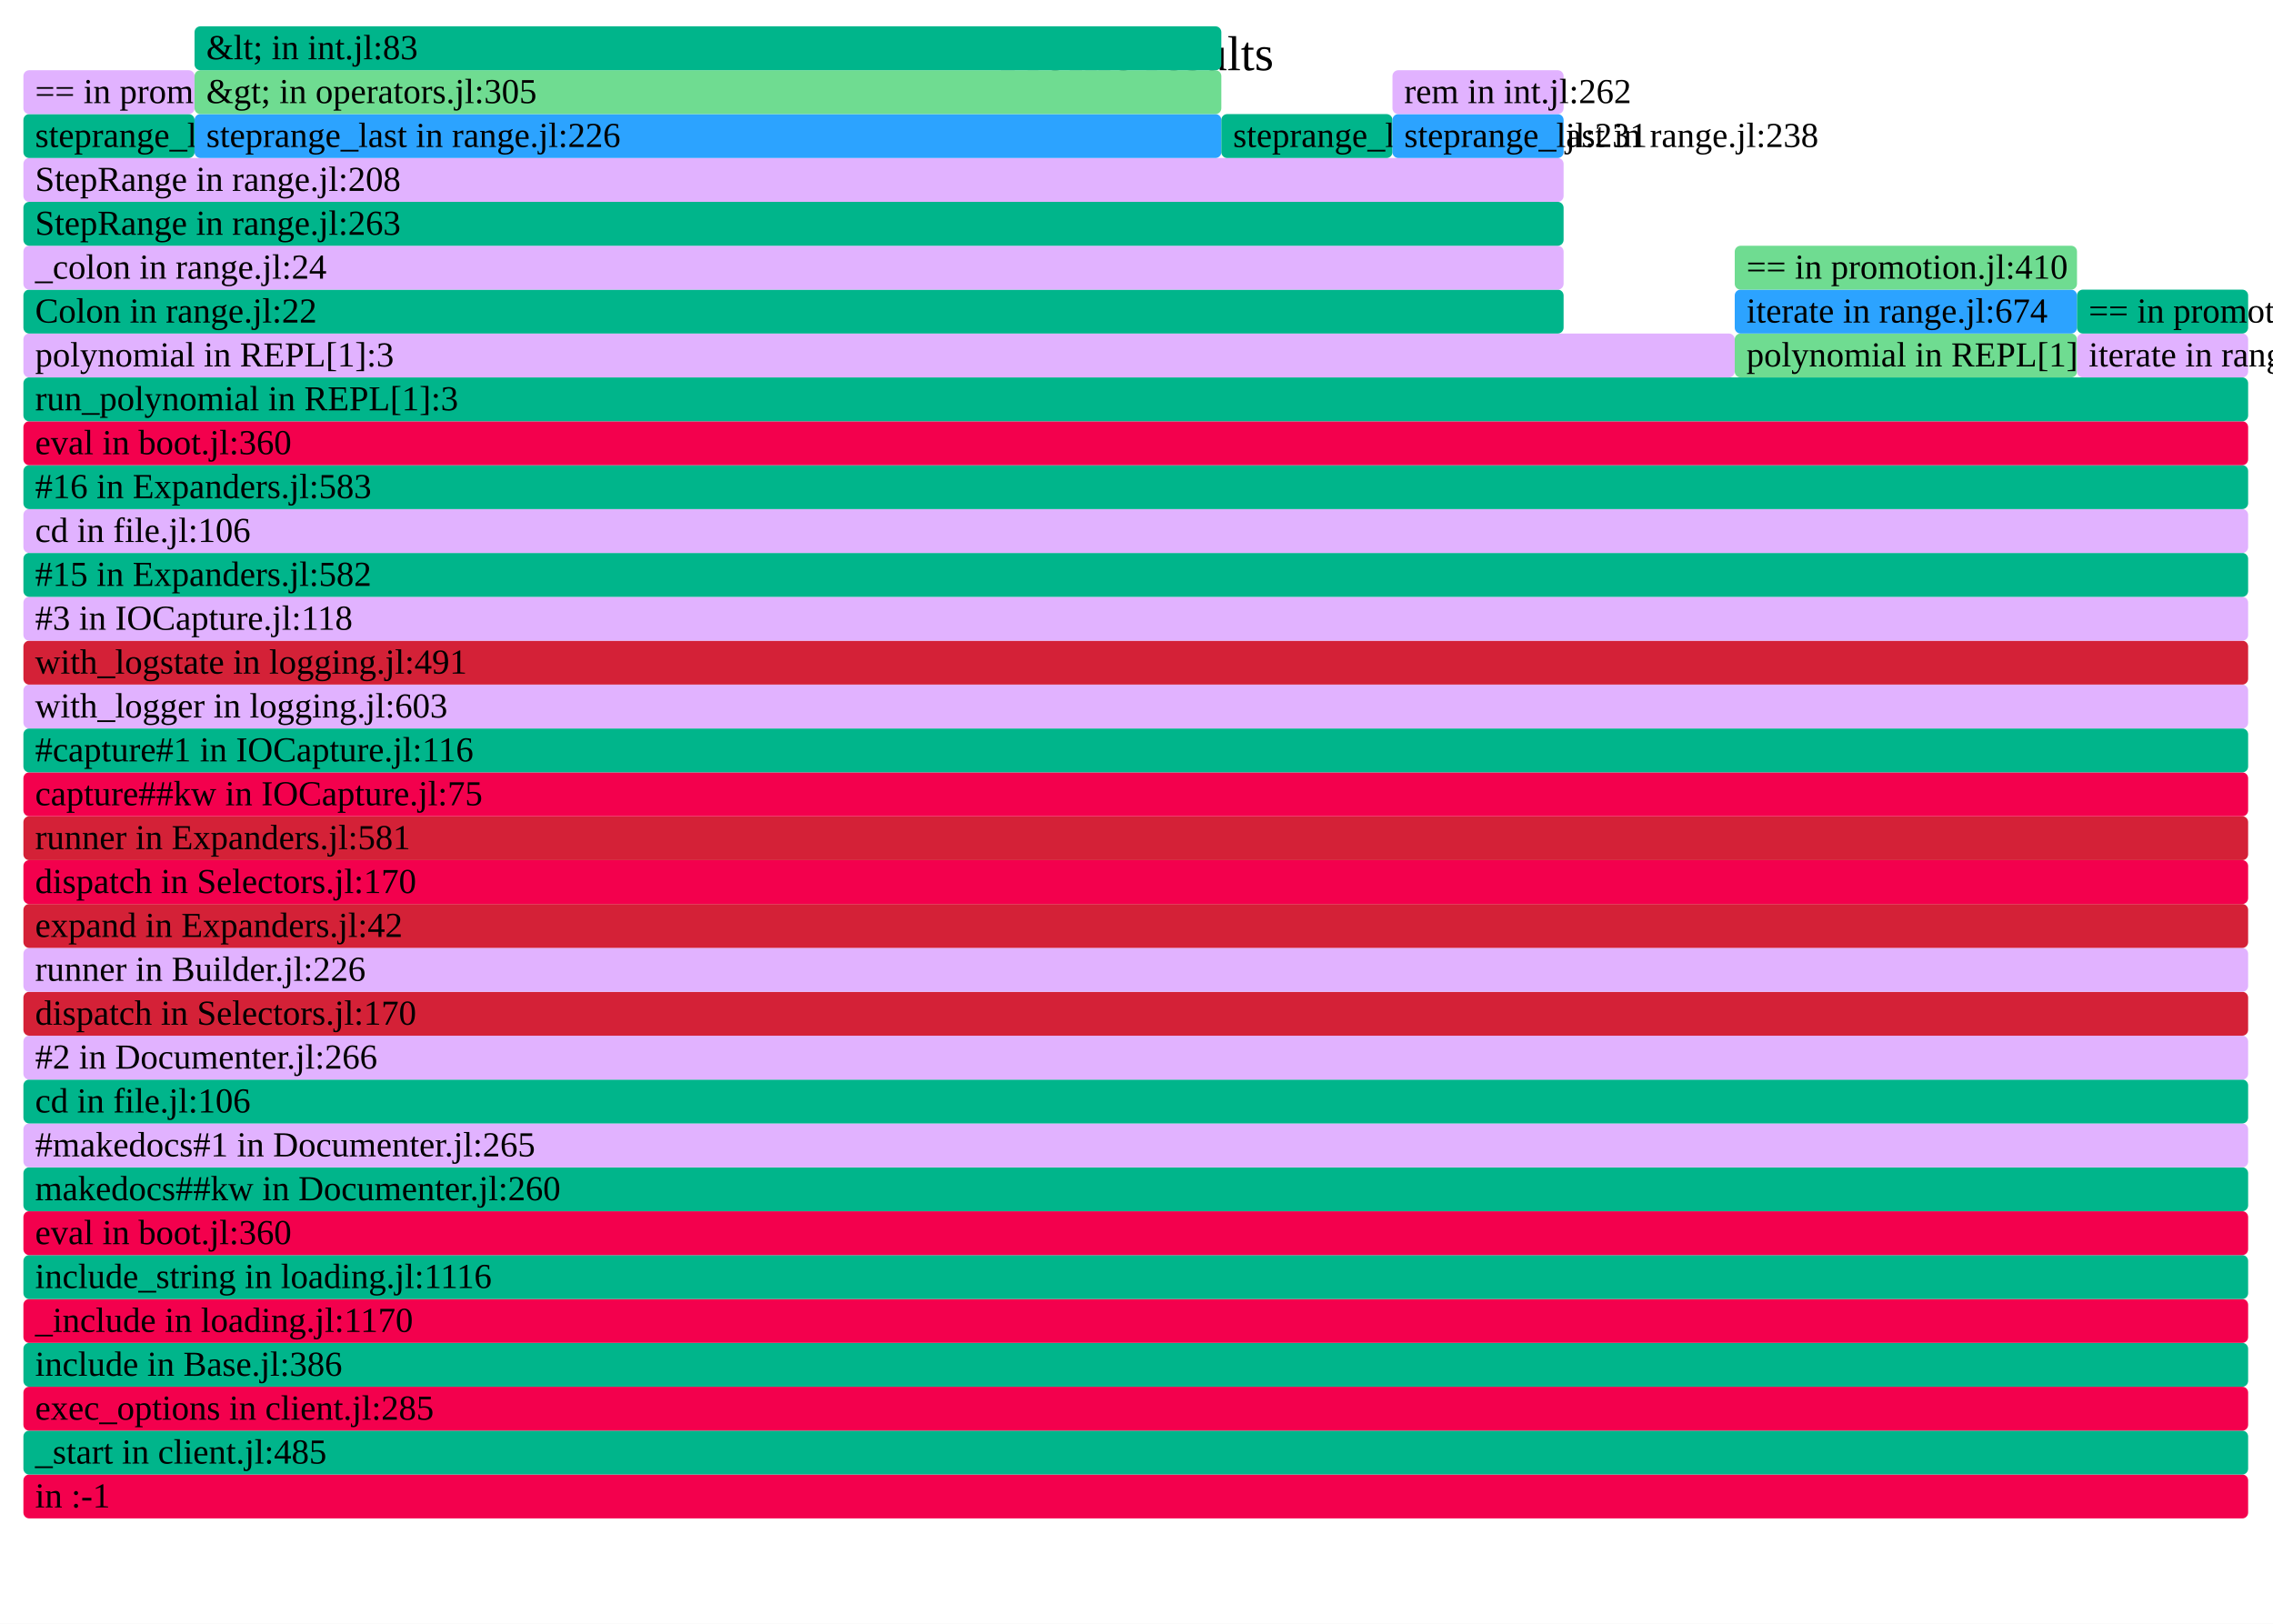
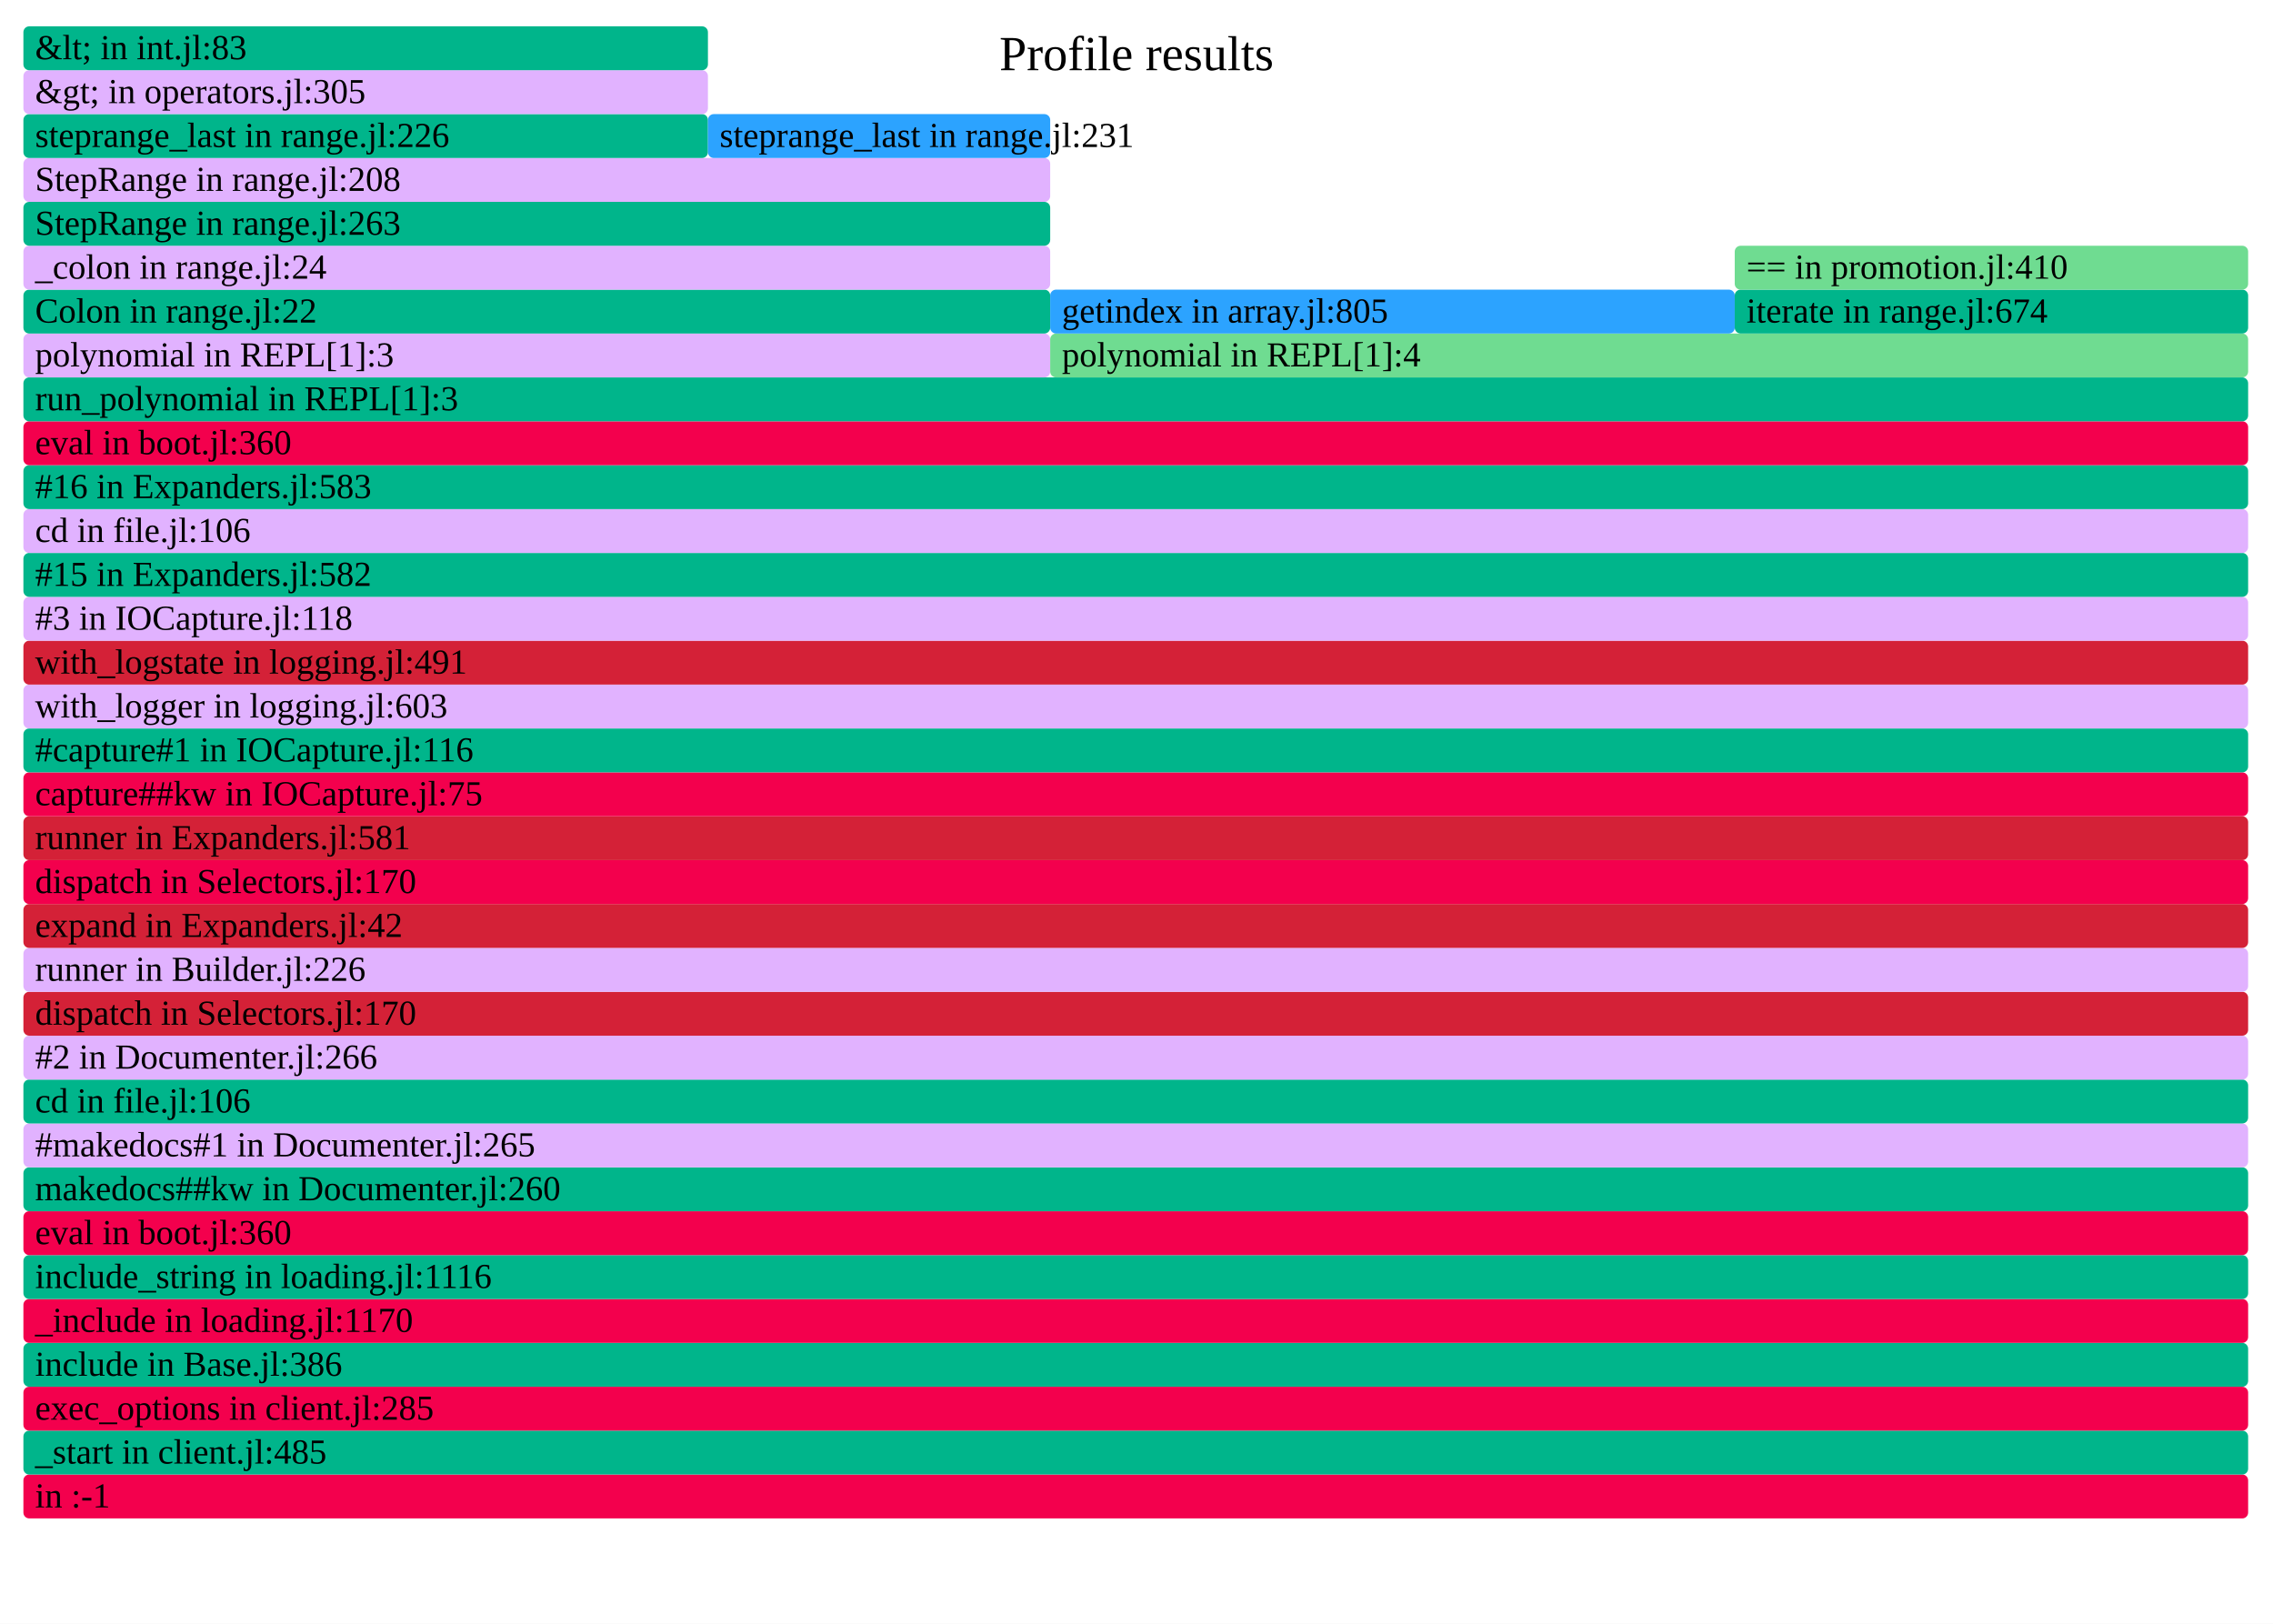
- <svg xmlns="http://www.w3.org/2000/svg" version="1.1" width="777" height="555" viewBox="0 0 777 555" id="fig-349151d63a0b4081a56ccfeff96ac48b">
+ <svg xmlns="http://www.w3.org/2000/svg" version="1.1" width="777" height="555" viewBox="0 0 777 555" id="fig-86542f899b5d41dc9a0e25c2b3490f52">
  <defs>
-     <clipPath id="fig-349151d63a0b4081a56ccfeff96ac48b-clip">
+     <clipPath id="fig-86542f899b5d41dc9a0e25c2b3490f52-clip">
      <rect x="0" y="0" width="777" height="555" />
    </clipPath>
  </defs>
  <style type="text/css">
-     #fig-349151d63a0b4081a56ccfeff96ac48b text {
+     #fig-86542f899b5d41dc9a0e25c2b3490f52 text {
        pointer-events: none;
        font-family: inherit;
        font-size: 12px;
        fill: #000000;
    }
-     text#fig-349151d63a0b4081a56ccfeff96ac48b-caption {
+     text#fig-86542f899b5d41dc9a0e25c2b3490f52-caption {
        font-size: 16.8px;
        fill: #000000;
        text-anchor: middle;
    }
-     #fig-349151d63a0b4081a56ccfeff96ac48b-bg {
+     #fig-86542f899b5d41dc9a0e25c2b3490f52-bg {
        fill: #FFFFFF;
    }
-     #fig-349151d63a0b4081a56ccfeff96ac48b-viewport rect, #fig-349151d63a0b4081a56ccfeff96ac48b-viewport path {
+     #fig-86542f899b5d41dc9a0e25c2b3490f52-viewport rect, #fig-86542f899b5d41dc9a0e25c2b3490f52-viewport path {
        vector-effect: non-scaling-stroke;
        fill-opacity: 1;
    }
-     #fig-349151d63a0b4081a56ccfeff96ac48b-viewport text {
+     #fig-86542f899b5d41dc9a0e25c2b3490f52-viewport text {
        stroke: #000000;
        stroke-width: 0;
        stroke-opacity: 0.35;
    }
-     #fig-349151d63a0b4081a56ccfeff96ac48b-viewport rect:hover, #fig-349151d63a0b4081a56ccfeff96ac48b-viewport path:hover {
+     #fig-86542f899b5d41dc9a0e25c2b3490f52-viewport rect:hover, #fig-86542f899b5d41dc9a0e25c2b3490f52-viewport path:hover {
        fill-opacity: 0.75;
        stroke: #000000;
        stroke-width: 0.5;
    }
-     #fig-349151d63a0b4081a56ccfeff96ac48b-viewport + rect {
+     #fig-86542f899b5d41dc9a0e25c2b3490f52-viewport + rect {
        fill: #FFFFFF;
        opacity: 0.8;
    }
-     text#fig-349151d63a0b4081a56ccfeff96ac48b-details{
+     text#fig-86542f899b5d41dc9a0e25c2b3490f52-details{
        fill: #000000;
    }
</style>
-   <g id="fig-349151d63a0b4081a56ccfeff96ac48b-frame" clip-path="url(#fig-349151d63a0b4081a56ccfeff96ac48b-clip)">
-     <rect id="fig-349151d63a0b4081a56ccfeff96ac48b-bg" x="0" y="0" width="777" height="555" />
-     <text id="fig-349151d63a0b4081a56ccfeff96ac48b-caption" x="388.5" y="24">Profile results</text>
-     <g id="fig-349151d63a0b4081a56ccfeff96ac48b-viewport" transform="scale(1)">
+   <g id="fig-86542f899b5d41dc9a0e25c2b3490f52-frame" clip-path="url(#fig-86542f899b5d41dc9a0e25c2b3490f52-clip)">
+     <rect id="fig-86542f899b5d41dc9a0e25c2b3490f52-bg" x="0" y="0" width="777" height="555" />
+     <text id="fig-86542f899b5d41dc9a0e25c2b3490f52-caption" x="388.5" y="24">Profile results</text>
+     <g id="fig-86542f899b5d41dc9a0e25c2b3490f52-viewport" transform="scale(1)">
      <rect x="8" y="504" width="760.5" height="15" rx="2" fill="#F3004D" data-dinfo="" />
      <text x="8" dx="4" y="515.25"> in :-1</text>
      <rect x="8" y="489" width="760.5" height="15" rx="2" fill="#00B58B" data-dinfo="./" />
      <text x="8" dx="4" y="500.25">_start in client.jl:485</text>
      <rect x="8" y="474" width="760.5" height="15" rx="2" fill="#F3004D" data-dinfo="./" />
      <text x="8" dx="4" y="485.25">exec_options in client.jl:285</text>
      <rect x="8" y="459" width="760.5" height="15" rx="2" fill="#00B58B" data-dinfo="./" />
      <text x="8" dx="4" y="470.25">include in Base.jl:386</text>
      <rect x="8" y="444" width="760.5" height="15" rx="2" fill="#F3004D" data-dinfo="./" />
      <text x="8" dx="4" y="455.25">_include in loading.jl:1170</text>
      <rect x="8" y="429" width="760.5" height="15" rx="2" fill="#00B58B" data-dinfo="./" />
      <text x="8" dx="4" y="440.25">include_string in loading.jl:1116</text>
      <rect x="8" y="414" width="760.5" height="15" rx="2" fill="#F3004D" data-dinfo="./" />
      <text x="8" dx="4" y="425.25">eval in boot.jl:360</text>
      <rect x="8" y="399" width="760.5" height="15" rx="2" fill="#00B58B" data-dinfo="/home/runner/.julia/packages/Documenter/qdbx6/src/" />
      <text x="8" dx="4" y="410.25">makedocs##kw in Documenter.jl:260</text>
      <rect x="8" y="384" width="760.5" height="15" rx="2" fill="#E1B2FF" data-dinfo="/home/runner/.julia/packages/Documenter/qdbx6/src/" />
      <text x="8" dx="4" y="395.25">#makedocs#1 in Documenter.jl:265</text>
      <rect x="8" y="369" width="760.5" height="15" rx="2" fill="#00B58B" data-dinfo="./" />
      <text x="8" dx="4" y="380.25">cd in file.jl:106</text>
      <rect x="8" y="354" width="760.5" height="15" rx="2" fill="#E1B2FF" data-dinfo="/home/runner/.julia/packages/Documenter/qdbx6/src/" />
      <text x="8" dx="4" y="365.25">#2 in Documenter.jl:266</text>
      <rect x="8" y="339" width="760.5" height="15" rx="2" fill="#D42137" data-dinfo="/home/runner/.julia/packages/Documenter/qdbx6/src/Utilities/" />
      <text x="8" dx="4" y="350.25">dispatch in Selectors.jl:170</text>
      <rect x="8" y="324" width="760.5" height="15" rx="2" fill="#E1B2FF" data-dinfo="/home/runner/.julia/packages/Documenter/qdbx6/src/" />
      <text x="8" dx="4" y="335.25">runner in Builder.jl:226</text>
      <rect x="8" y="309" width="760.5" height="15" rx="2" fill="#D42137" data-dinfo="/home/runner/.julia/packages/Documenter/qdbx6/src/" />
      <text x="8" dx="4" y="320.25">expand in Expanders.jl:42</text>
      <rect x="8" y="294" width="760.5" height="15" rx="2" fill="#F3004D" data-dinfo="/home/runner/.julia/packages/Documenter/qdbx6/src/Utilities/" />
      <text x="8" dx="4" y="305.25">dispatch in Selectors.jl:170</text>
      <rect x="8" y="279" width="760.5" height="15" rx="2" fill="#D42137" data-dinfo="/home/runner/.julia/packages/Documenter/qdbx6/src/" />
      <text x="8" dx="4" y="290.25">runner in Expanders.jl:581</text>
      <rect x="8" y="264" width="760.5" height="15" rx="2" fill="#F3004D" data-dinfo="/home/runner/.julia/packages/IOCapture/sXY71/src/" />
      <text x="8" dx="4" y="275.25">capture##kw in IOCapture.jl:75</text>
      <rect x="8" y="249" width="760.5" height="15" rx="2" fill="#00B58B" data-dinfo="/home/runner/.julia/packages/IOCapture/sXY71/src/" />
      <text x="8" dx="4" y="260.25">#capture#1 in IOCapture.jl:116</text>
      <rect x="8" y="234" width="760.5" height="15" rx="2" fill="#E1B2FF" data-dinfo="./" />
      <text x="8" dx="4" y="245.25">with_logger in logging.jl:603</text>
      <rect x="8" y="219" width="760.5" height="15" rx="2" fill="#D42137" data-dinfo="./" />
      <text x="8" dx="4" y="230.25">with_logstate in logging.jl:491</text>
      <rect x="8" y="204" width="760.5" height="15" rx="2" fill="#E1B2FF" data-dinfo="/home/runner/.julia/packages/IOCapture/sXY71/src/" />
      <text x="8" dx="4" y="215.25">#3 in IOCapture.jl:118</text>
      <rect x="8" y="189" width="760.5" height="15" rx="2" fill="#00B58B" data-dinfo="/home/runner/.julia/packages/Documenter/qdbx6/src/" />
      <text x="8" dx="4" y="200.25">#15 in Expanders.jl:582</text>
      <rect x="8" y="174" width="760.5" height="15" rx="2" fill="#E1B2FF" data-dinfo="./" />
      <text x="8" dx="4" y="185.25">cd in file.jl:106</text>
      <rect x="8" y="159" width="760.5" height="15" rx="2" fill="#00B58B" data-dinfo="/home/runner/.julia/packages/Documenter/qdbx6/src/" />
      <text x="8" dx="4" y="170.25">#16 in Expanders.jl:583</text>
      <rect x="8" y="144" width="760.5" height="15" rx="2" fill="#F3004D" data-dinfo="./" />
      <text x="8" dx="4" y="155.25">eval in boot.jl:360</text>
      <rect x="8" y="129" width="760.5" height="15" rx="2" fill="#00B58B" data-dinfo="./" />
      <text x="8" dx="4" y="140.25">run_polynomial in REPL[1]:3</text>
-       <rect x="8" y="114" width="585" height="15" rx="2" fill="#E1B2FF" data-dinfo="./" />
+       <rect x="8" y="114" width="351" height="15" rx="2" fill="#E1B2FF" data-dinfo="./" />
      <text x="8" dx="4" y="125.25">polynomial in REPL[1]:3</text>
-       <rect x="8" y="99" width="526.5" height="15" rx="2" fill="#00B58B" data-dinfo="./" />
+       <rect x="8" y="99" width="351" height="15" rx="2" fill="#00B58B" data-dinfo="./" />
      <text x="8" dx="4" y="110.25">Colon in range.jl:22</text>
-       <rect x="8" y="84" width="526.5" height="15" rx="2" fill="#E1B2FF" data-dinfo="./" />
+       <rect x="8" y="84" width="351" height="15" rx="2" fill="#E1B2FF" data-dinfo="./" />
      <text x="8" dx="4" y="95.25">_colon in range.jl:24</text>
-       <rect x="8" y="69" width="526.5" height="15" rx="2" fill="#00B58B" data-dinfo="./" />
+       <rect x="8" y="69" width="351" height="15" rx="2" fill="#00B58B" data-dinfo="./" />
      <text x="8" dx="4" y="80.25">StepRange in range.jl:263</text>
-       <rect x="8" y="54" width="526.5" height="15" rx="2" fill="#E1B2FF" data-dinfo="./" />
+       <rect x="8" y="54" width="351" height="15" rx="2" fill="#E1B2FF" data-dinfo="./" />
      <text x="8" dx="4" y="65.25">StepRange in range.jl:208</text>
-       <rect x="8" y="39" width="58.5" height="15" rx="2" fill="#00B58B" data-dinfo="./" />
-       <text x="8" dx="4" y="50.25">steprange_last in range.jl:223</text>
-       <rect x="8" y="24" width="58.5" height="15" rx="2" fill="#E1B2FF" data-dinfo="./" />
-       <text x="8" dx="4" y="35.25">== in promotion.jl:410</text>
-       <rect x="66.5" y="39" width="351" height="15" rx="2" fill="#2CA3FF" data-dinfo="./" />
-       <text x="66.5" dx="4" y="50.25">steprange_last in range.jl:226</text>
-       <rect x="66.5" y="24" width="351" height="15" rx="2" fill="#6FDC91" data-dinfo="./" />
-       <text x="66.5" dx="4" y="35.25">&amp;gt; in operators.jl:305</text>
-       <rect x="66.5" y="9" width="351" height="15" rx="2" fill="#00B58B" data-dinfo="./" />
-       <text x="66.5" dx="4" y="20.25">&amp;lt; in int.jl:83</text>
-       <rect x="417.5" y="39" width="58.5" height="15" rx="2" fill="#00B58B" data-dinfo="./" />
-       <text x="417.5" dx="4" y="50.25">steprange_last in range.jl:231</text>
-       <rect x="476" y="39" width="58.5" height="15" rx="2" fill="#2CA3FF" data-dinfo="./" />
-       <text x="476" dx="4" y="50.25">steprange_last in range.jl:238</text>
-       <rect x="476" y="24" width="58.5" height="15" rx="2" fill="#E1B2FF" data-dinfo="./" />
-       <text x="476" dx="4" y="35.25">rem in int.jl:262</text>
-       <rect x="593" y="114" width="117" height="15" rx="2" fill="#6FDC91" data-dinfo="./" />
-       <text x="593" dx="4" y="125.25">polynomial in REPL[1]:4</text>
-       <rect x="593" y="99" width="117" height="15" rx="2" fill="#2CA3FF" data-dinfo="./" />
+       <rect x="8" y="39" width="234" height="15" rx="2" fill="#00B58B" data-dinfo="./" />
+       <text x="8" dx="4" y="50.25">steprange_last in range.jl:226</text>
+       <rect x="8" y="24" width="234" height="15" rx="2" fill="#E1B2FF" data-dinfo="./" />
+       <text x="8" dx="4" y="35.25">&amp;gt; in operators.jl:305</text>
+       <rect x="8" y="9" width="234" height="15" rx="2" fill="#00B58B" data-dinfo="./" />
+       <text x="8" dx="4" y="20.25">&amp;lt; in int.jl:83</text>
+       <rect x="242" y="39" width="117" height="15" rx="2" fill="#2CA3FF" data-dinfo="./" />
+       <text x="242" dx="4" y="50.25">steprange_last in range.jl:231</text>
+       <rect x="359" y="114" width="409.5" height="15" rx="2" fill="#6FDC91" data-dinfo="./" />
+       <text x="359" dx="4" y="125.25">polynomial in REPL[1]:4</text>
+       <rect x="359" y="99" width="234" height="15" rx="2" fill="#2CA3FF" data-dinfo="./" />
+       <text x="359" dx="4" y="110.25">getindex in array.jl:805</text>
+       <rect x="593" y="99" width="175.5" height="15" rx="2" fill="#00B58B" data-dinfo="./" />
      <text x="593" dx="4" y="110.25">iterate in range.jl:674</text>
-       <rect x="593" y="84" width="117" height="15" rx="2" fill="#6FDC91" data-dinfo="./" />
+       <rect x="593" y="84" width="175.5" height="15" rx="2" fill="#6FDC91" data-dinfo="./" />
      <text x="593" dx="4" y="95.25">== in promotion.jl:410</text>
-       <rect x="710" y="114" width="58.5" height="15" rx="2" fill="#E1B2FF" data-dinfo="./" />
-       <text x="710" dx="4" y="125.25">iterate in range.jl:674</text>
-       <rect x="710" y="99" width="58.5" height="15" rx="2" fill="#00B58B" data-dinfo="./" />
-       <text x="710" dx="4" y="110.25">== in promotion.jl:410</text>
    </g>
  </g>
</svg>
